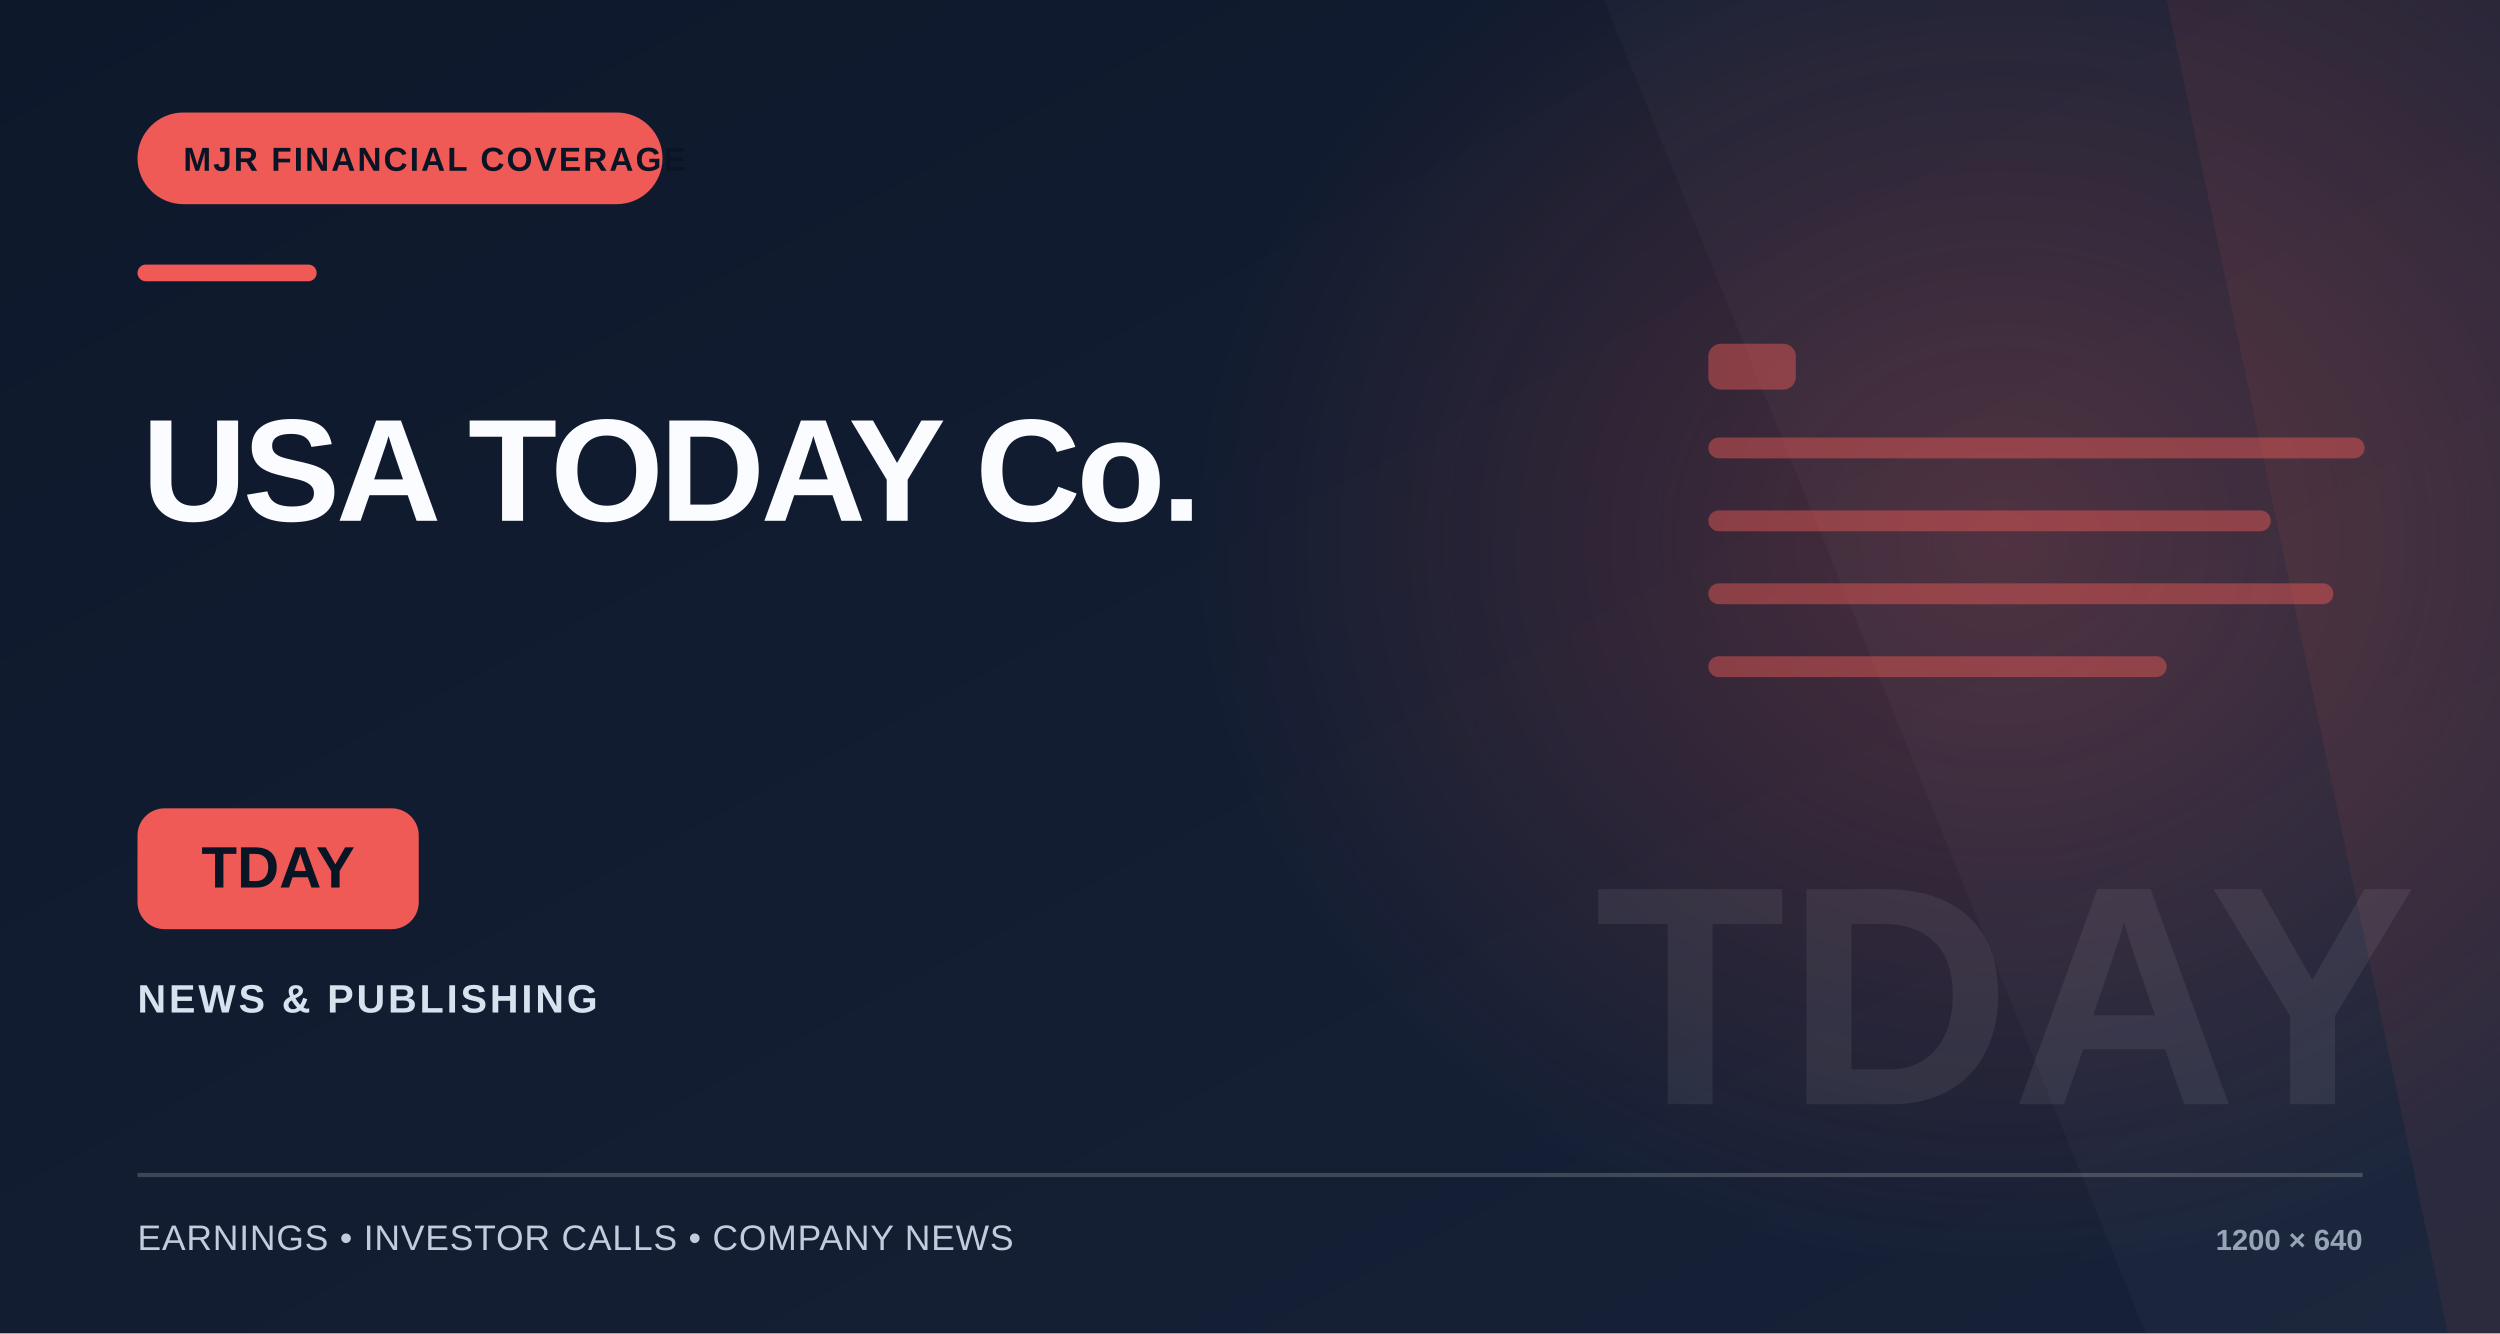
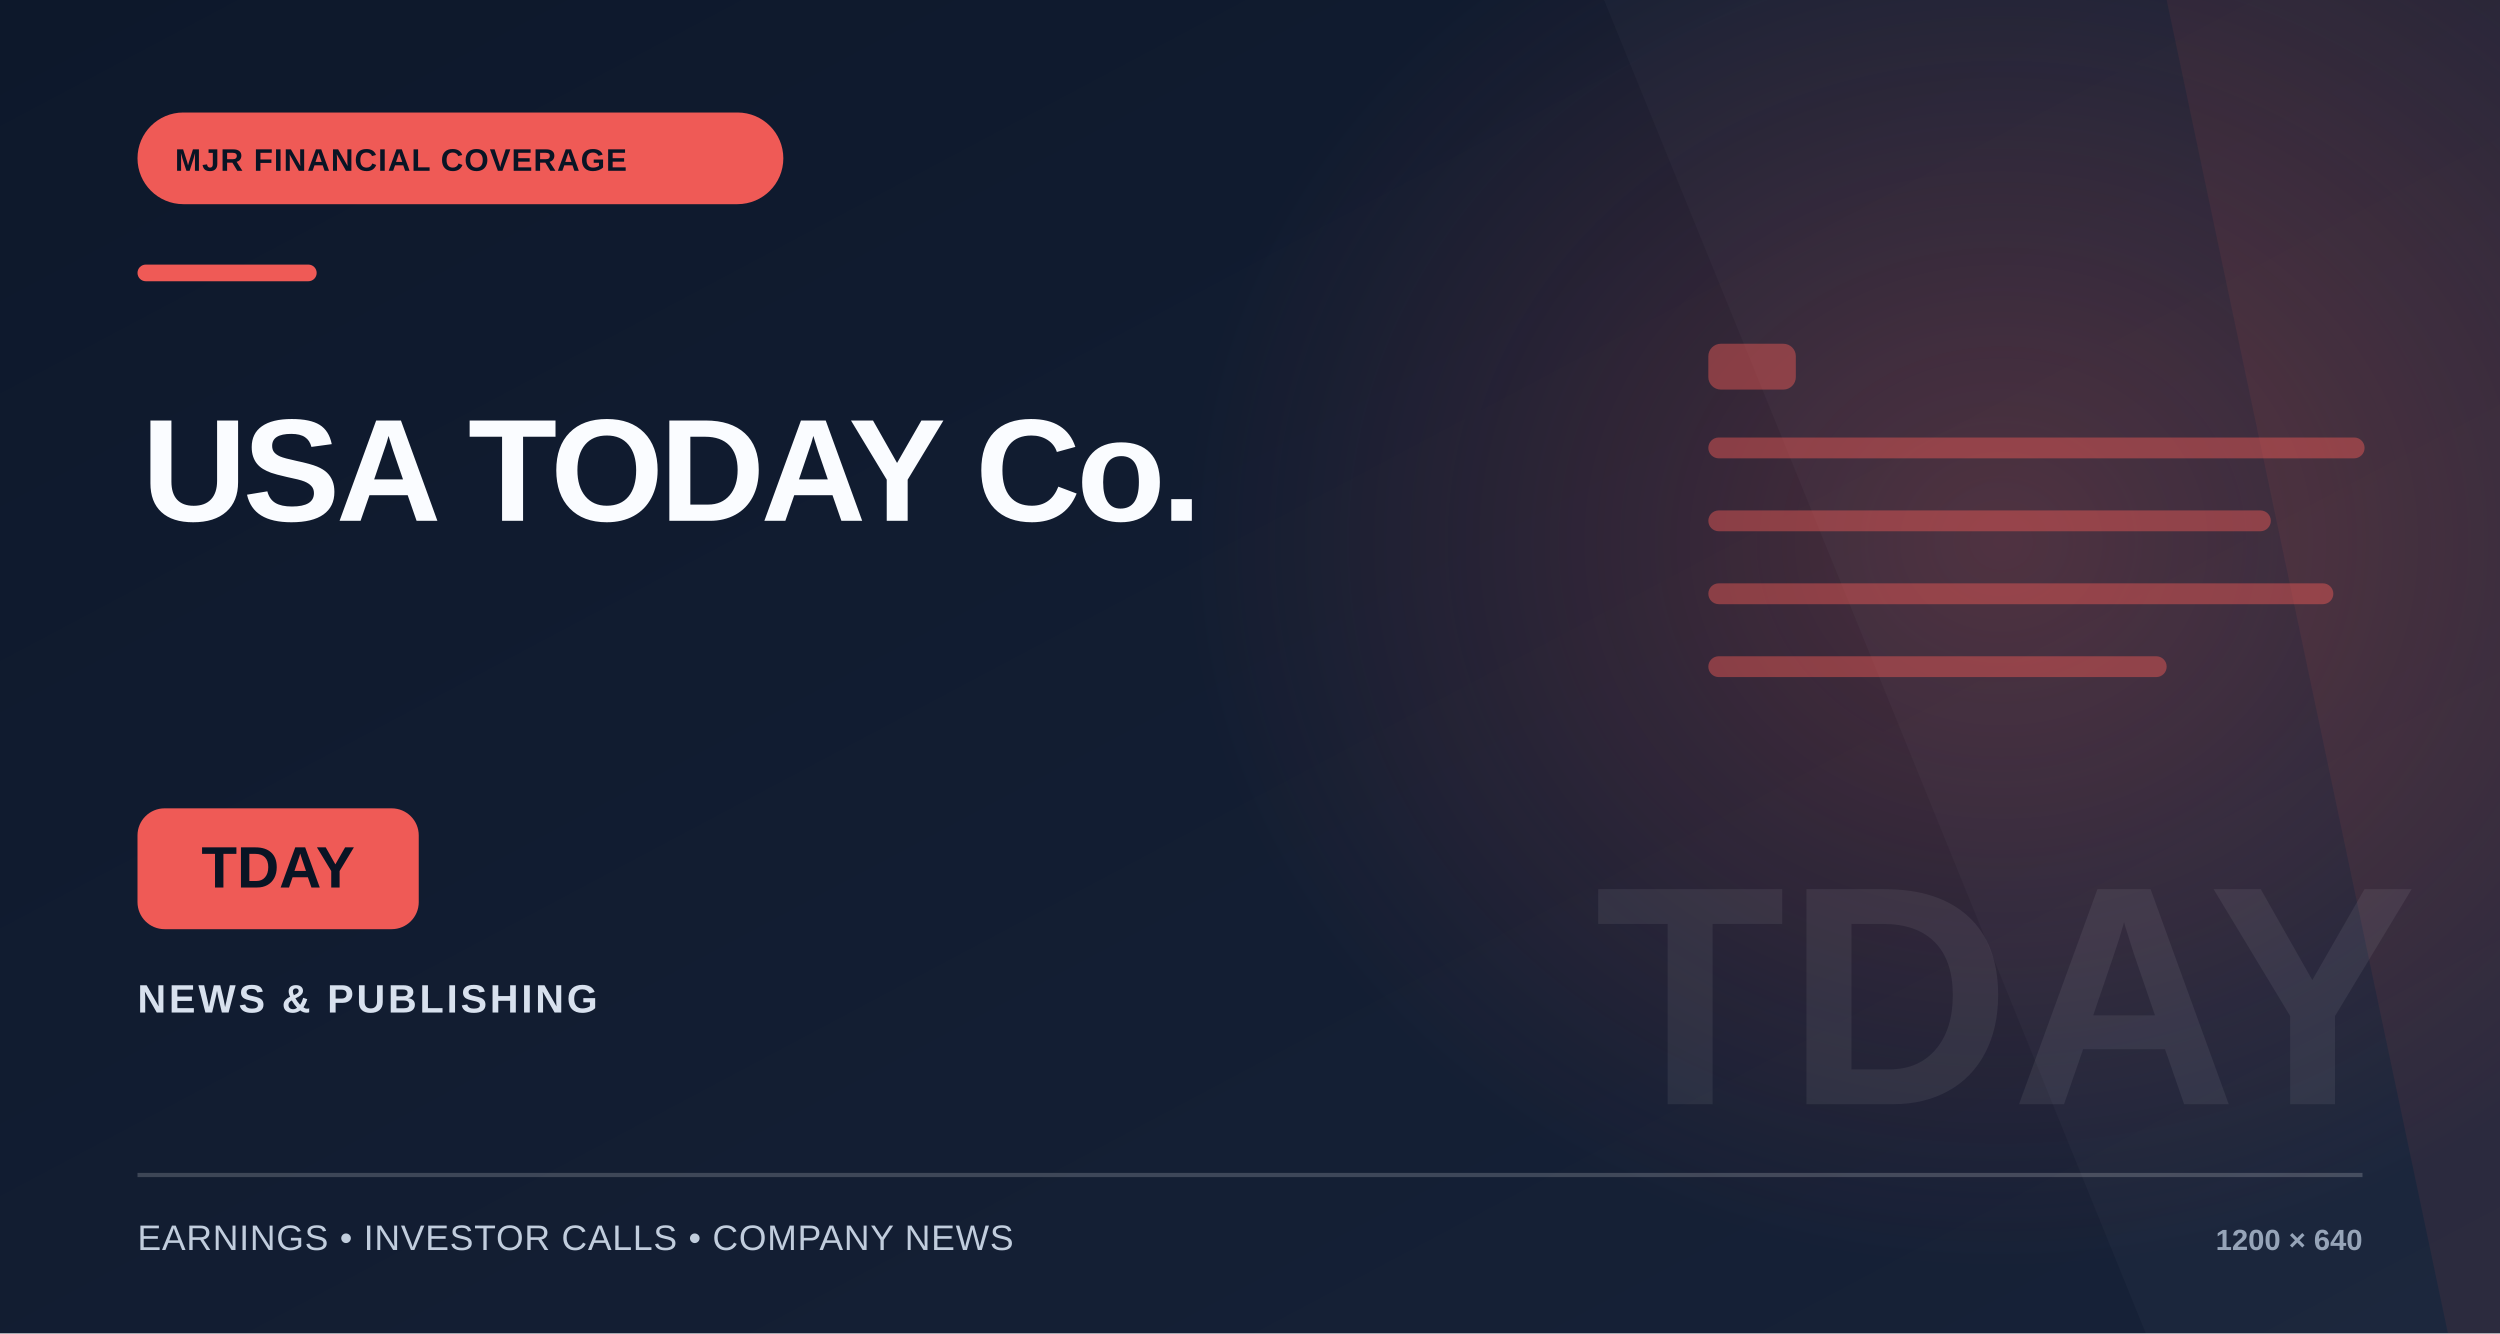
<svg xmlns="http://www.w3.org/2000/svg" width="1200" height="640" viewBox="0 0 1200 640" role="img" aria-labelledby="title desc">
  <defs>
    <linearGradient id="bg" x1="0" x2="1" y1="0" y2="1">
      <stop offset="0" stop-color="#0d182b" />
      <stop offset="1" stop-color="#172238" />
    </linearGradient>
    <radialGradient id="glow">
      <stop offset="0" stop-color="#EF5A56" stop-opacity=".26" />
      <stop offset="1" stop-color="#EF5A56" stop-opacity="0" />
    </radialGradient>
    <style>.title{font-family:Arial,Helvetica,sans-serif;font-weight:700;letter-spacing:-2px;fill:#fafcff}.label{font-family:Arial,Helvetica,sans-serif;font-weight:700}</style>
  </defs>
  <rect width="1200" height="640" fill="url(#bg)" />
  <ellipse cx="960" cy="260" rx="390" ry="350" fill="url(#glow)" />
  <path d="M770 0h430v640h-170z" fill="#fff" opacity=".025" />
  <path d="M1040 0h160v640h-25z" fill="#EF5A56" opacity=".075" />
  <g fill="#EF5A56" opacity=".45">
    <rect x="820" y="165" width="42" height="22" rx="6" />
    <rect x="820" y="210" width="315" height="10" rx="5" />
    <rect x="820" y="245" width="270" height="10" rx="5" />
    <rect x="820" y="280" width="300" height="10" rx="5" />
    <rect x="820" y="315" width="220" height="10" rx="5" />
  </g>
  <text x="1160" y="530" text-anchor="end" class="label" font-size="150px" fill="#fff" opacity=".07">TDAY</text>
-   <rect x="66" y="54" width="252" height="44" rx="22" fill="#EF5A56" />
-   <text x="88" y="82" class="label" font-size="16px" letter-spacing="1" fill="#0a1424">MJR FINANCIAL COVERAGE</text>
+   <rect x="66" y="54" width="310" height="44" rx="22" fill="#EF5A56" />
+   <text x="84" y="82" class="label" font-size="15px" letter-spacing=".5" fill="#0a1424">MJR FINANCIAL COVERAGE</text>
  <rect x="66" y="127" width="86" height="8" rx="4" fill="#EF5A56" />
  <text x="68" y="250" class="title" font-size="70px">USA TODAY Co.</text>
  <rect x="66" y="388" width="135" height="58" rx="13" fill="#EF5A56" />
  <text x="133.5" y="426" text-anchor="middle" class="label" font-size="28px" fill="#091424">TDAY</text>
  <text x="66" y="486" class="label" font-size="19px" letter-spacing="1.4" fill="#d8e1ee">NEWS &amp; PUBLISHING</text>
  <path d="M66 564H1134" stroke="#fff" stroke-opacity=".18" stroke-width="2" />
  <text x="66" y="600" font-family="Arial,Helvetica,sans-serif" font-size="17px" letter-spacing=".4" fill="#c1cddd">EARNINGS  •  INVESTOR CALLS  •  COMPANY NEWS</text>
  <text x="1134" y="600" text-anchor="end" class="label" font-size="14px" fill="#96a4b8">1200 × 640</text>
</svg>
